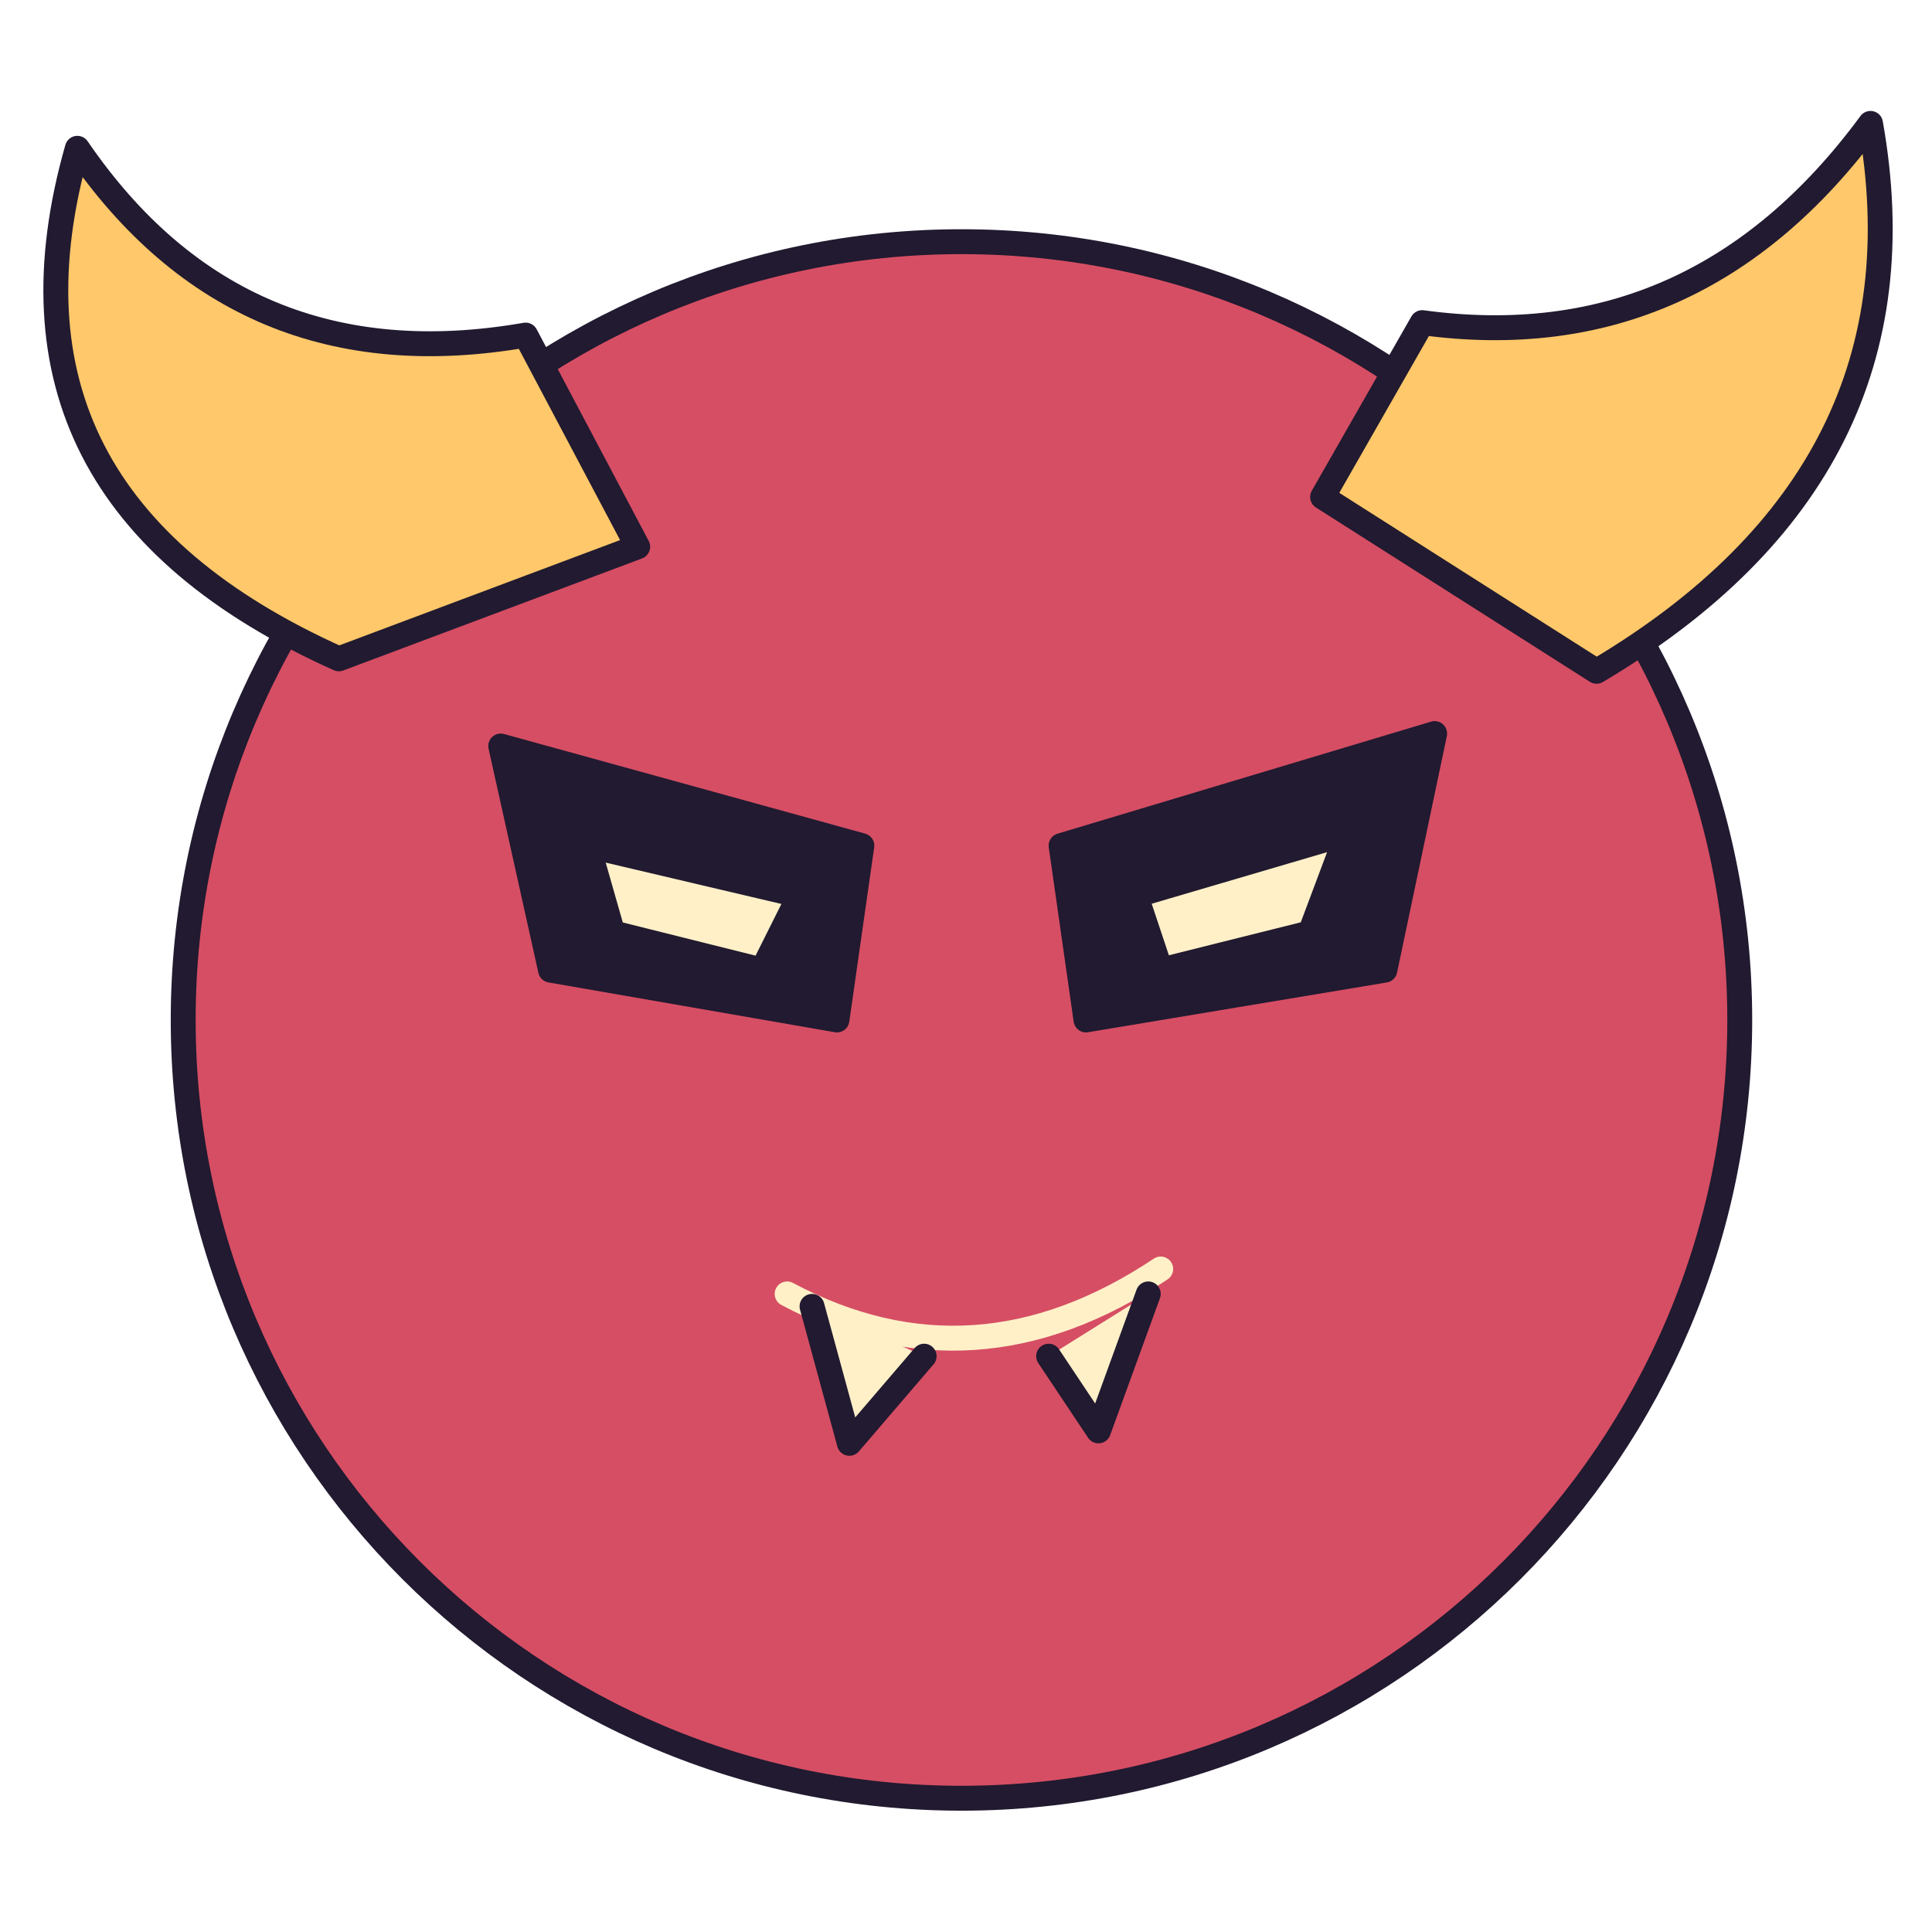
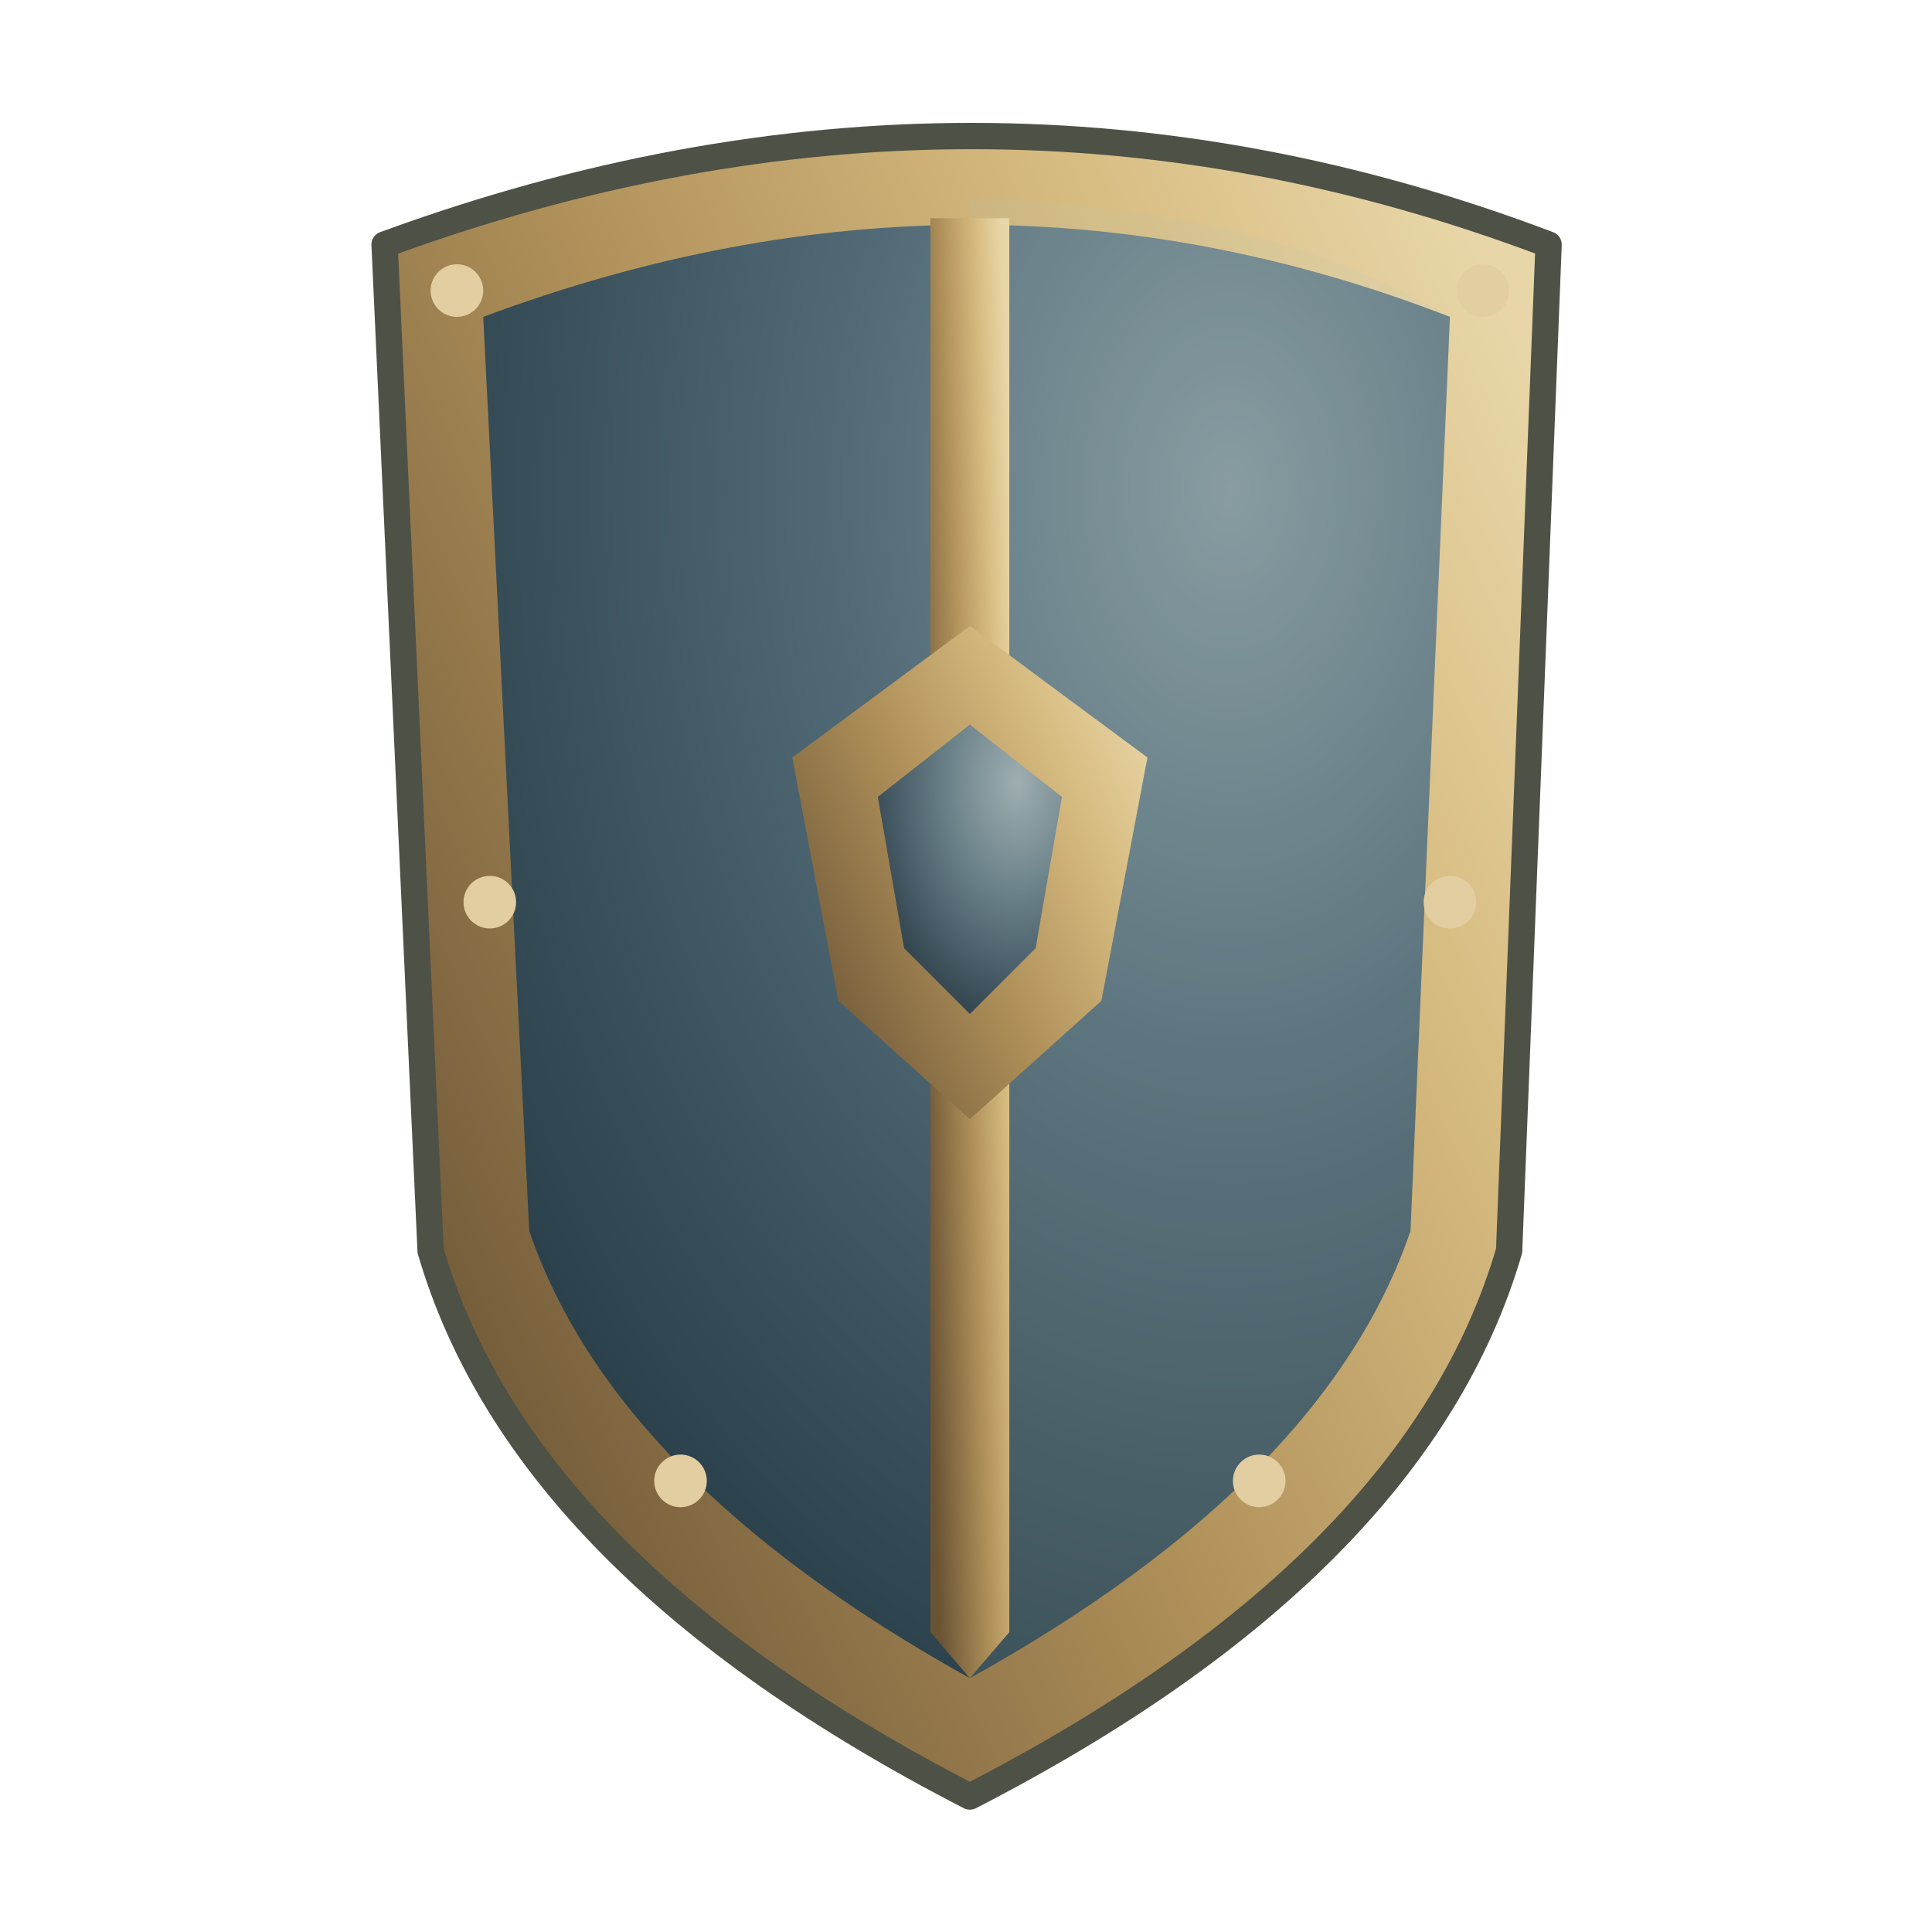
<svg xmlns="http://www.w3.org/2000/svg" viewBox="0 0 512 512" width="512" height="512" fill="none">
-   <g transform="translate(-590 -30) scale(3.3)">
-     <circle cx="256" cy="91" r="62.5" fill="#d64e64" stroke="#211a30" stroke-width="2" stroke-linejoin="round" stroke-linecap="round" />
-     <path d="M219 69 L248 77 L246 91 L223 87Z M264 77 L294 68 L290 87 L266 91Z" fill="#211a30" stroke="#211a30" stroke-width="2" stroke-linejoin="round" stroke-linecap="round" />
-     <path d="M226 77 L243 81 L240 87 L228 84Z M270 81 L287 76 L284 84 L272 87Z" fill="#fff0c8" stroke="#211a30" stroke-width="2" stroke-linejoin="round" stroke-linecap="round" />
-     <path d="M242 113 Q257 121 272 111" fill="none" stroke="#fff0c8" stroke-width="2" stroke-linejoin="round" stroke-linecap="round" />
-     <path d="M244 114 L247 125 L253 118 M263 118 L267 124 L271 113" fill="#fff0c8" stroke="#211a30" stroke-width="2" stroke-linejoin="round" stroke-linecap="round" />
-   </g>
-   <g transform="translate(-590 -30) scale(3.3)">
-     <path d="M206 62 Q177 49 185 21 Q198 40 221 36 L230 53Z" fill="#ffc86a" stroke="#211a30" stroke-width="2" stroke-linejoin="round" stroke-linecap="round" />
-     <path d="M285 49 L293 35 Q315 38 329 19 Q334 47 307 63Z" fill="#ffc86a" stroke="#211a30" stroke-width="2" stroke-linejoin="round" stroke-linecap="round" />
+   <defs>
+     <radialGradient id="bulwark-plate" cx="76%" cy="20%" r="94%">
+       <stop stop-color="#9faeb1" />
+       <stop offset=".36" stop-color="#71878e" />
+       <stop offset=".72" stop-color="#465b66" />
+       <stop offset="1" stop-color="#28373f" />
+     </radialGradient>
+     <radialGradient id="bulwark-shield" cx="77%" cy="18%" r="98%">
+       <stop stop-color="#82979e" />
+       <stop offset=".4" stop-color="#526b77" />
+       <stop offset="1" stop-color="#243943" />
+     </radialGradient>
+     <linearGradient id="bulwark-bronze" x1="0%" y1="80%" x2="100%" y2="15%">
+       <stop stop-color="#695335" />
+       <stop offset=".45" stop-color="#af9059" />
+       <stop offset=".78" stop-color="#d8bd82" />
+       <stop offset="1" stop-color="#e8d6a8" />
+     </linearGradient>
+   </defs>
+   <g transform="translate(256 256) scale(1.025172) translate(-255.0 -255.5)">
+     <g transform="translate(256 256) rotate(0) scale(1.7) translate(-364 -304)">
+       <g id="bulwark-tower-shield">
+         <path d="M275 194 Q365 161 452 194 L446 347 Q432 395 364 430 Q296 395 282 347Z" fill="url(#bulwark-bronze)" stroke="#4e5146" stroke-width="4" stroke-linejoin="round" />
+         <path d="M290 205 Q365 177 437 205 L431 344 Q418 382 364 412 Q310 382 297 344Z" fill="url(#bulwark-shield)" />
+         <path d="M364 187 Q408 188 437 205 L431 344 Q418 382 364 412Z" fill="#b1c0bb" opacity=".12" />
+         <path d="M358 190 H370 V405 L364 412 L358 405Z" fill="url(#bulwark-bronze)" />
+         <path d="M337 272 L364 252 L391 272 L384 309 L364 327 L344 309Z" fill="url(#bulwark-bronze)" />
+         <path d="M350 278 L364 267 L378 278 L374 301 L364 311 L354 301Z" fill="url(#bulwark-plate)" />
+         <g fill="#e2cea0">
+           <circle cx="286" cy="201" r="4" />
+           <circle cx="442" cy="201" r="4" />
+           <circle cx="291" cy="294" r="4" />
+           <circle cx="437" cy="294" r="4" />
+           <circle cx="320" cy="382" r="4" />
+           <circle cx="408" cy="382" r="4" />
+         </g>
+       </g>
+     </g>
  </g>
</svg>
